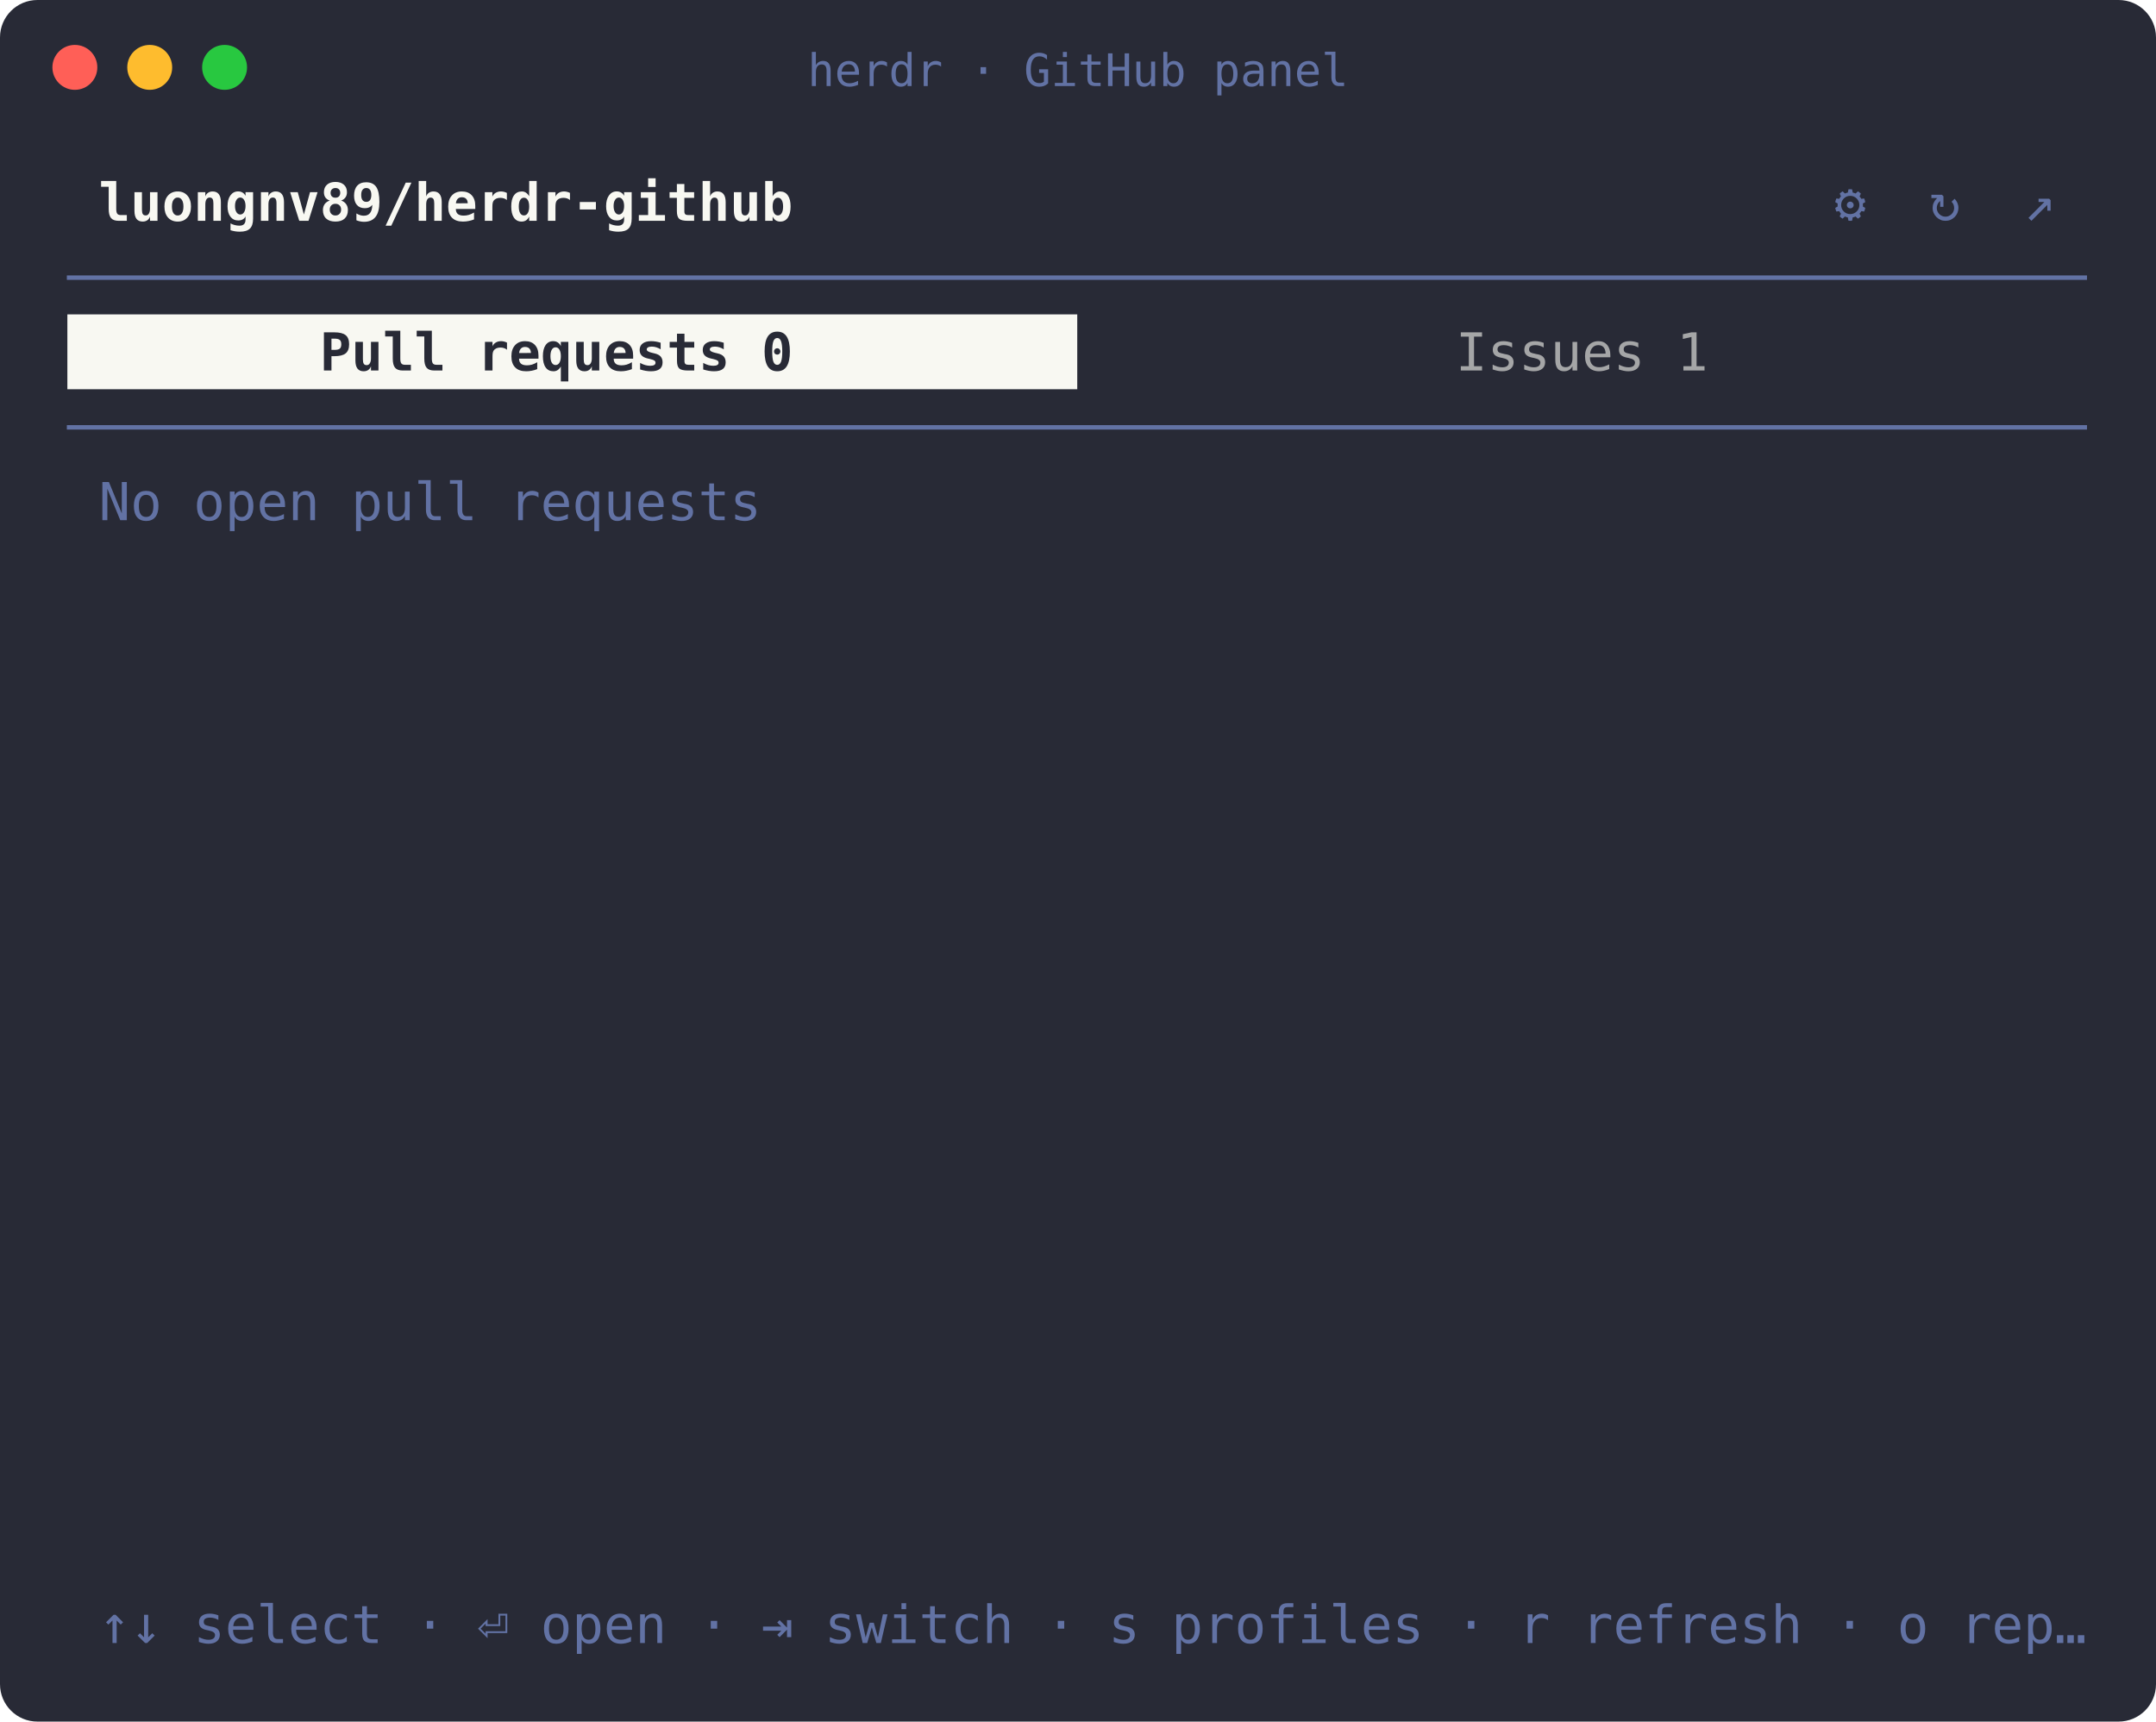
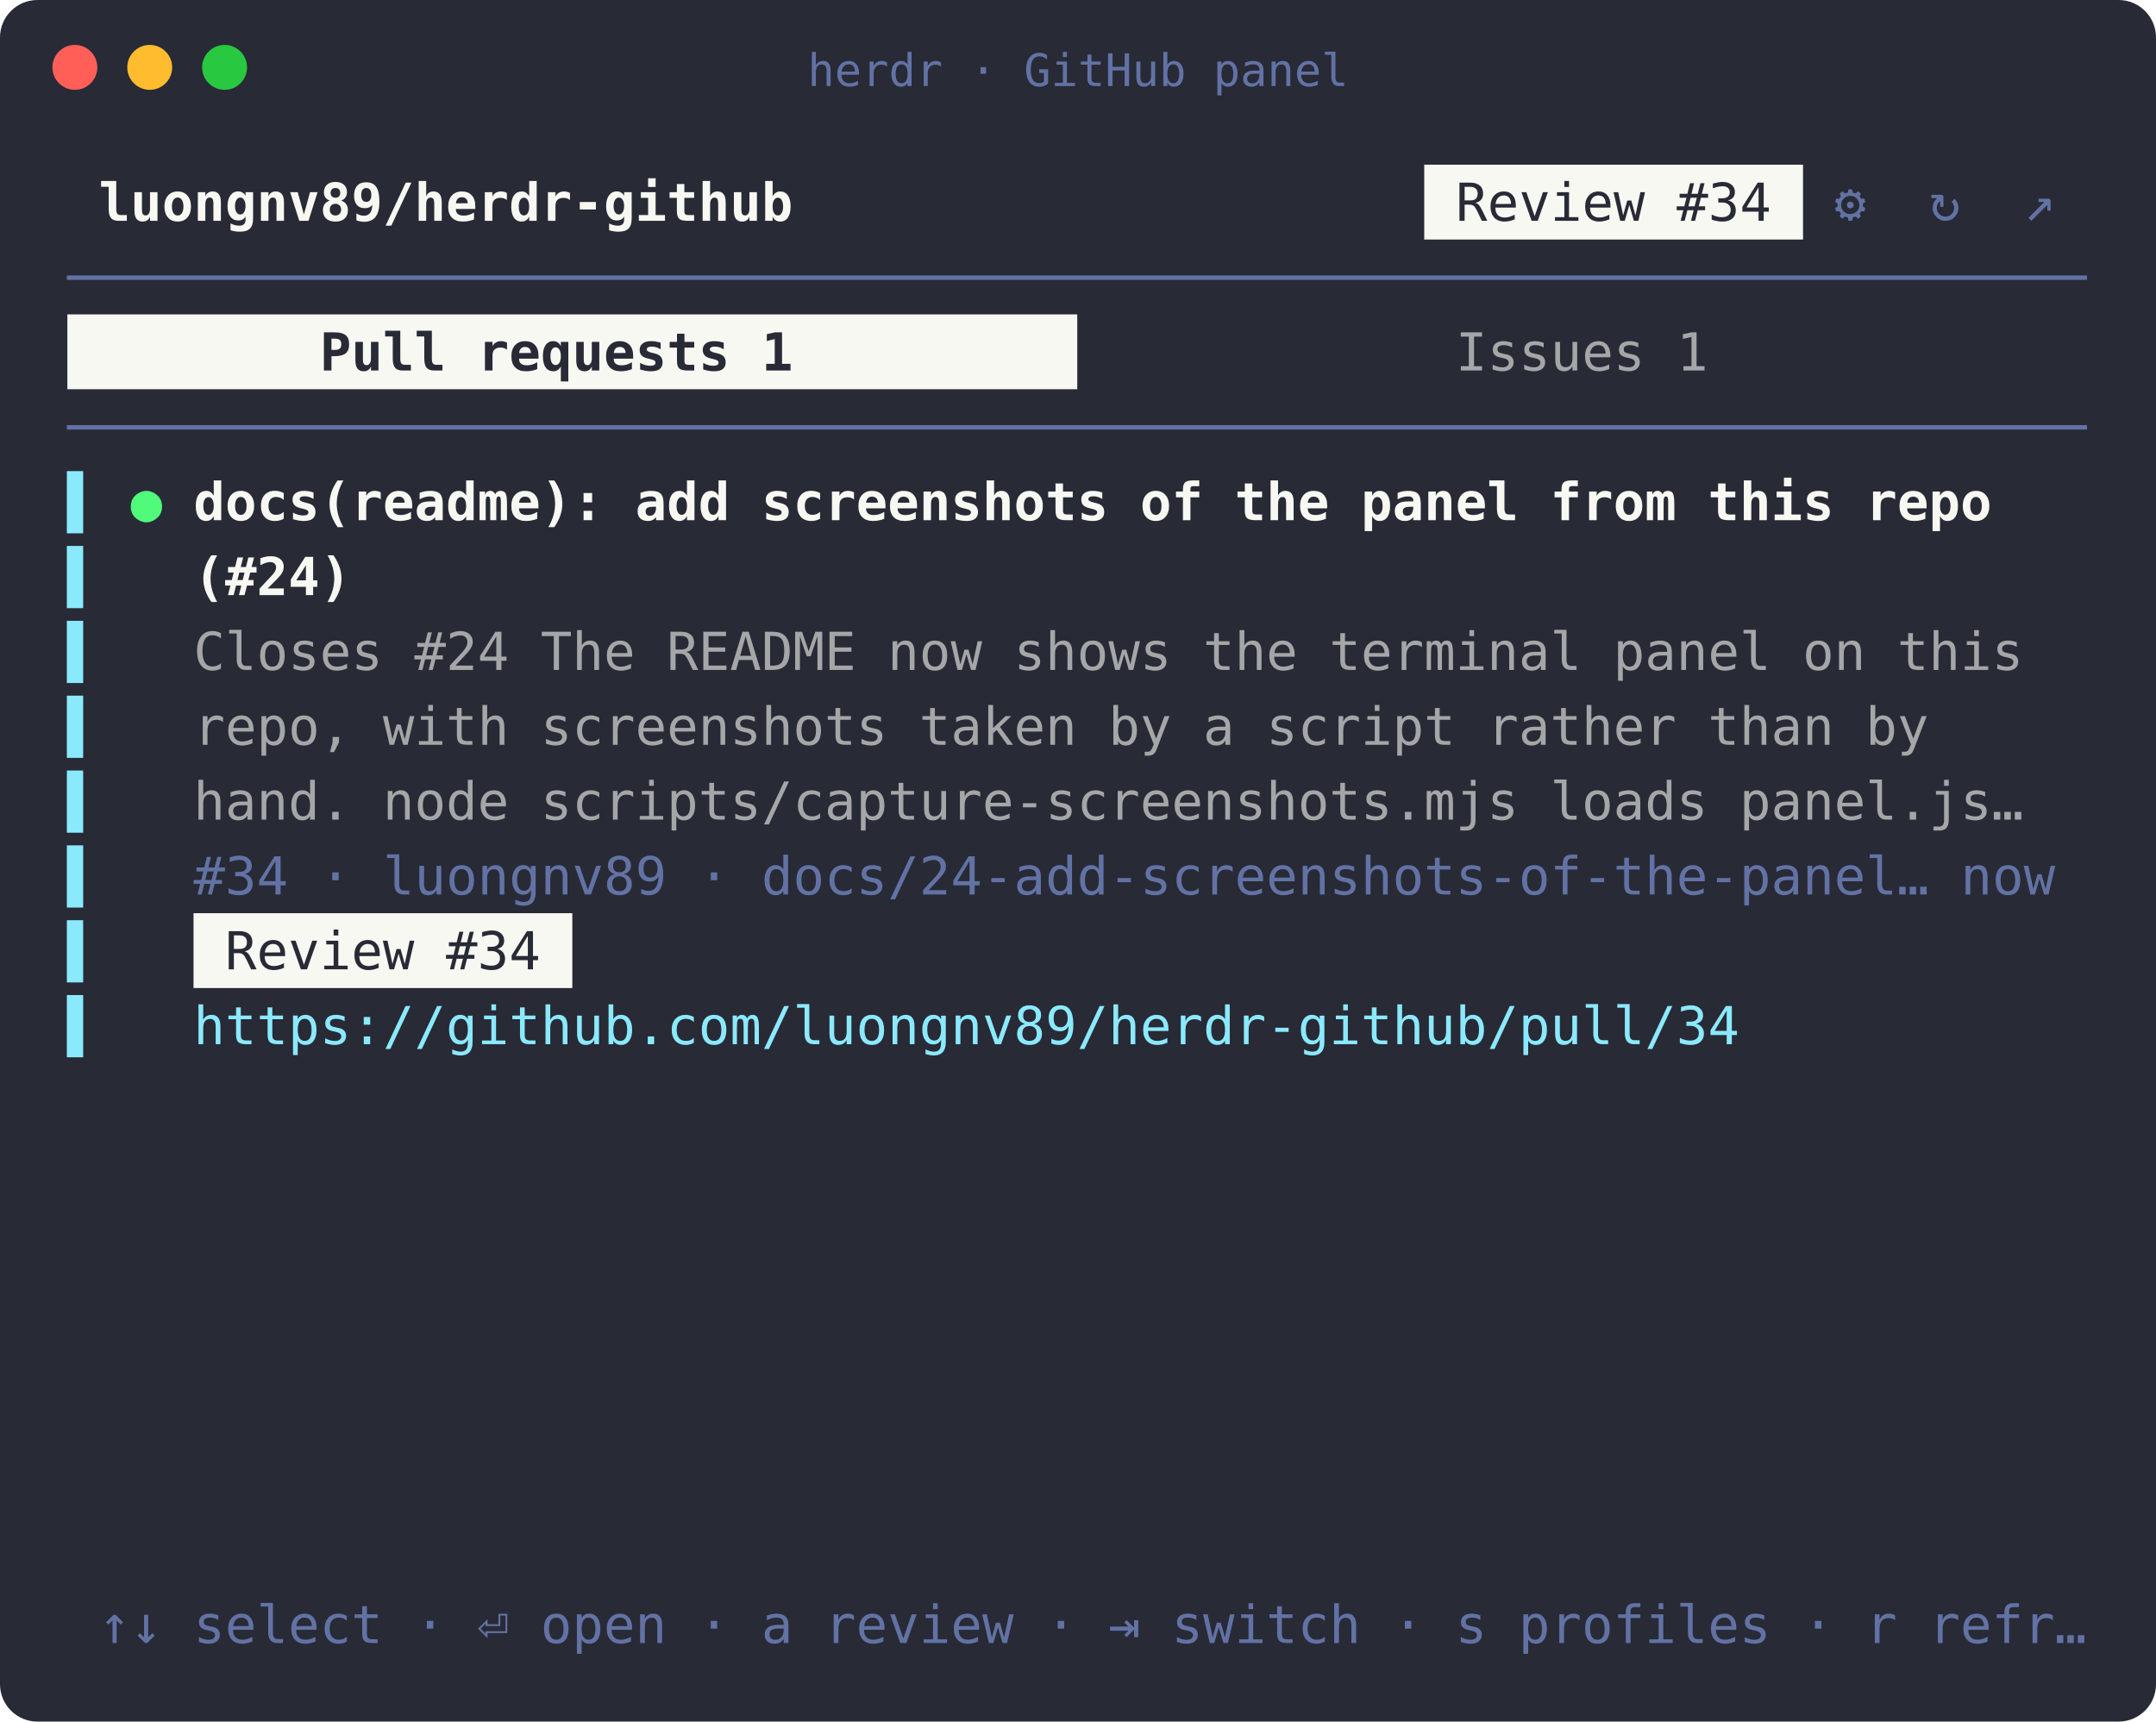
<svg xmlns="http://www.w3.org/2000/svg" width="576" height="460" viewBox="0 0 576 460" font-family="ui-monospace, SFMono-Regular, Menlo, Consolas, monospace" font-size="14" role="img" aria-label="The panel's pull requests list for this repo">
  <rect width="576" height="460" rx="10" fill="#282a36" />
  <circle cx="20" cy="18" r="6" fill="#ff5f57" />
  <circle cx="40" cy="18" r="6" fill="#febc2e" />
  <circle cx="60" cy="18" r="6" fill="#28c840" />
  <text x="288.0" y="23" fill="#6272a4" text-anchor="middle" font-size="12">herdr · GitHub panel</text>
  <text x="26.4" y="59" fill="#f8f8f2" font-weight="bold" xml:space="preserve" textLength="185.5" lengthAdjust="spacingAndGlyphs">luongnv89/herdr-github</text>
+   <rect x="380.5" y="44" width="101.2" height="20" fill="#f8f8f2" />
+   <text x="380.5" y="59" fill="#282a36" xml:space="preserve" textLength="101.2" lengthAdjust="spacingAndGlyphs"> Review #34 </text>
  <text x="490.1" y="59" fill="#6272a4" xml:space="preserve" textLength="59.0" lengthAdjust="spacingAndGlyphs">⚙  ↻  ↗</text>
  <text x="18.0" y="79" fill="#6272a4" xml:space="preserve" textLength="539.5" lengthAdjust="spacingAndGlyphs">────────────────────────────────────────────────────────────────</text>
  <rect x="18.0" y="84" width="269.8" height="20" fill="#f8f8f2" />
-   <text x="18.0" y="99" fill="#282a36" font-weight="bold" xml:space="preserve" textLength="269.8" lengthAdjust="spacingAndGlyphs">        Pull requests 0         </text>
+   <text x="18.0" y="99" fill="#282a36" font-weight="bold" xml:space="preserve" textLength="269.8" lengthAdjust="spacingAndGlyphs">        Pull requests 1         </text>
  <text x="388.9" y="99" fill="#f8f8f2" fill-opacity="0.6" xml:space="preserve" textLength="67.4" lengthAdjust="spacingAndGlyphs">Issues 1</text>
  <text x="18.0" y="119" fill="#6272a4" xml:space="preserve" textLength="539.5" lengthAdjust="spacingAndGlyphs">────────────────────────────────────────────────────────────────</text>
-   <text x="26.4" y="139" fill="#6272a4" xml:space="preserve" textLength="177.0" lengthAdjust="spacingAndGlyphs">No open pull requests</text>
-   <text x="26.4" y="439" fill="#6272a4" xml:space="preserve" textLength="531.1" lengthAdjust="spacingAndGlyphs">↑↓ select · ⏎ open · ⇥ switch · s profiles · r refresh · o rep…</text>
+   <text x="18.0" y="139" fill="#8be9fd" xml:space="preserve" textLength="8.4" lengthAdjust="spacingAndGlyphs">▌</text>
+   <text x="34.9" y="139" fill="#50fa7b" xml:space="preserve" textLength="8.4" lengthAdjust="spacingAndGlyphs">●</text>
+   <text x="51.7" y="139" fill="#f8f8f2" font-weight="bold" xml:space="preserve" textLength="480.5" lengthAdjust="spacingAndGlyphs">docs(readme): add screenshots of the panel from this repo</text>
+   <text x="18.0" y="159" fill="#8be9fd" xml:space="preserve" textLength="8.4" lengthAdjust="spacingAndGlyphs">▌</text>
+   <text x="51.7" y="159" fill="#f8f8f2" font-weight="bold" xml:space="preserve" textLength="42.2" lengthAdjust="spacingAndGlyphs">(#24)</text>
+   <text x="18.0" y="179" fill="#8be9fd" xml:space="preserve" textLength="8.4" lengthAdjust="spacingAndGlyphs">▌</text>
+   <text x="51.7" y="179" fill="#f8f8f2" fill-opacity="0.6" xml:space="preserve" textLength="488.9" lengthAdjust="spacingAndGlyphs">Closes #24 The README now shows the terminal panel on this</text>
+   <text x="18.0" y="199" fill="#8be9fd" xml:space="preserve" textLength="8.4" lengthAdjust="spacingAndGlyphs">▌</text>
+   <text x="51.7" y="199" fill="#f8f8f2" fill-opacity="0.6" xml:space="preserve" textLength="463.7" lengthAdjust="spacingAndGlyphs">repo, with screenshots taken by a script rather than by</text>
+   <text x="18.0" y="219" fill="#8be9fd" xml:space="preserve" textLength="8.4" lengthAdjust="spacingAndGlyphs">▌</text>
+   <text x="51.7" y="219" fill="#f8f8f2" fill-opacity="0.6" xml:space="preserve" textLength="488.9" lengthAdjust="spacingAndGlyphs">hand. node scripts/capture-screenshots.mjs loads panel.js…</text>
+   <text x="18.0" y="239" fill="#8be9fd" xml:space="preserve" textLength="8.4" lengthAdjust="spacingAndGlyphs">▌</text>
+   <text x="51.7" y="239" fill="#6272a4" xml:space="preserve" textLength="463.7" lengthAdjust="spacingAndGlyphs">#34 · luongnv89 · docs/24-add-screenshots-of-the-panel…</text>
+   <text x="523.8" y="239" fill="#6272a4" xml:space="preserve" textLength="25.3" lengthAdjust="spacingAndGlyphs">now</text>
+   <text x="18.0" y="259" fill="#8be9fd" xml:space="preserve" textLength="8.4" lengthAdjust="spacingAndGlyphs">▌</text>
+   <rect x="51.7" y="244" width="101.2" height="20" fill="#f8f8f2" />
+   <text x="51.7" y="259" fill="#282a36" xml:space="preserve" textLength="101.2" lengthAdjust="spacingAndGlyphs"> Review #34 </text>
+   <text x="18.0" y="279" fill="#8be9fd" xml:space="preserve" textLength="8.4" lengthAdjust="spacingAndGlyphs">▌</text>
+   <text x="51.7" y="279" fill="#8be9fd" xml:space="preserve" textLength="413.1" lengthAdjust="spacingAndGlyphs">https://github.com/luongnv89/herdr-github/pull/34</text>
+   <text x="26.4" y="439" fill="#6272a4" xml:space="preserve" textLength="531.1" lengthAdjust="spacingAndGlyphs">↑↓ select · ⏎ open · a review · ⇥ switch · s profiles · r refr…</text>
</svg>
